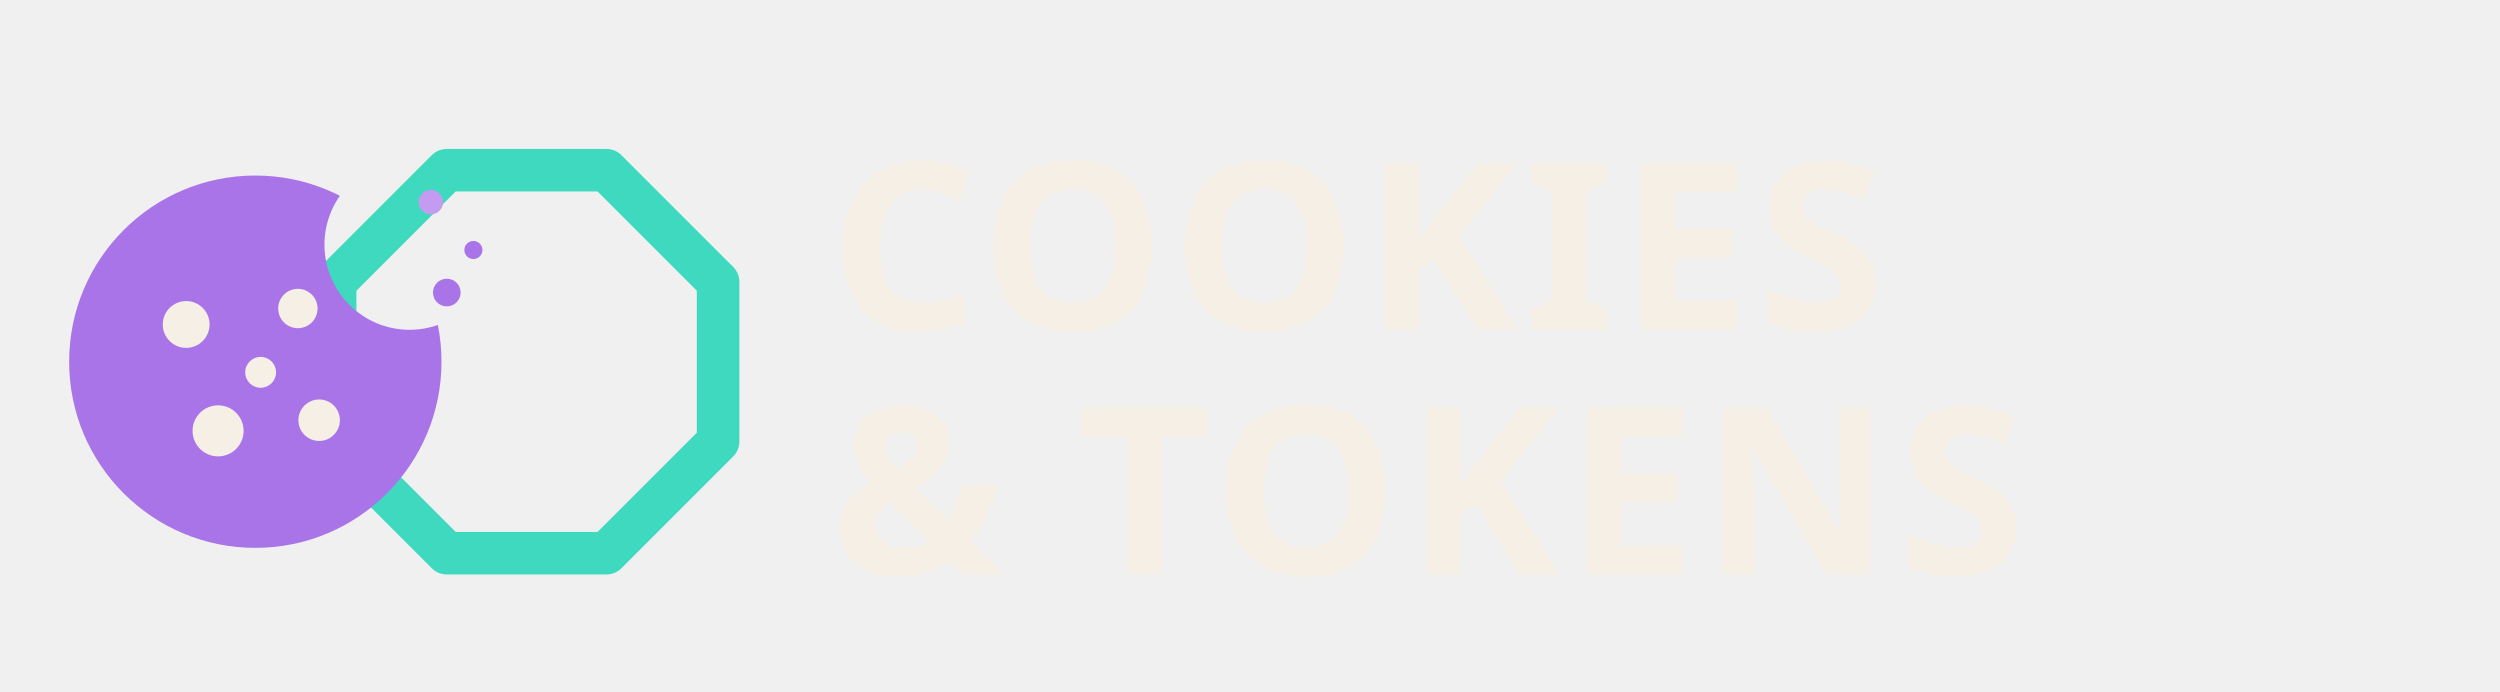
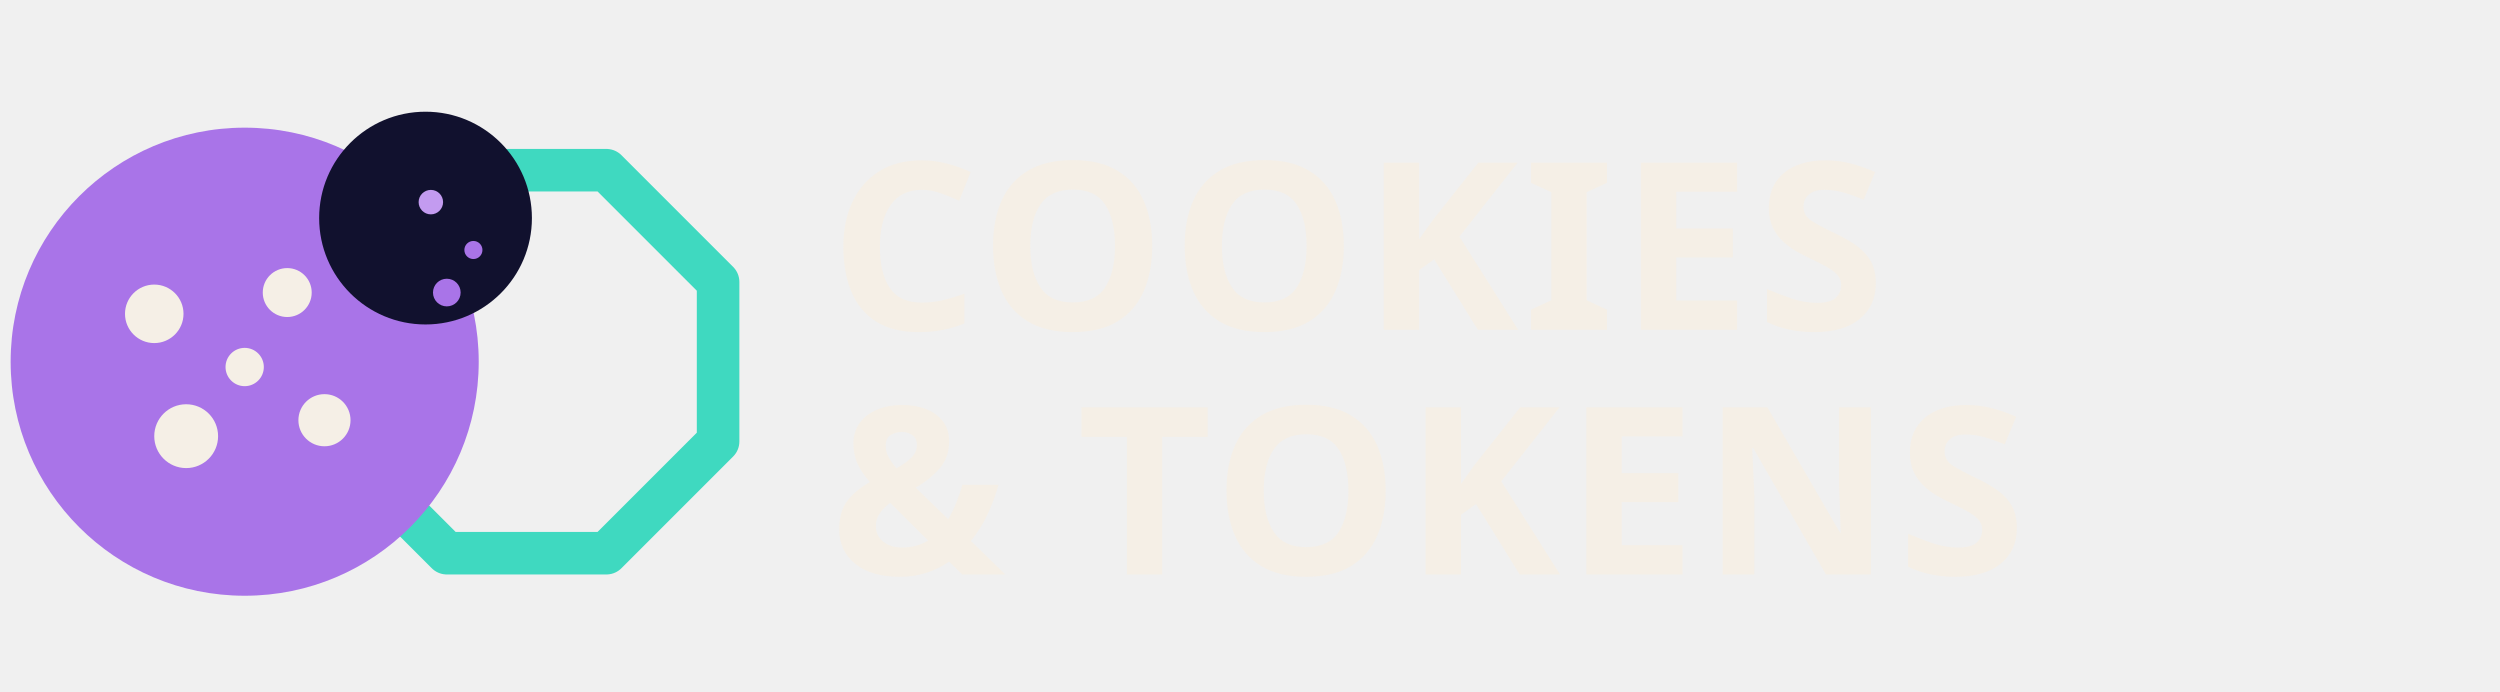
<svg xmlns="http://www.w3.org/2000/svg" viewBox="0 0 470 130" role="img" aria-label="Cookies &amp; Tokens">
-   <defs>
-     <mask id="lockup-d-bite">
-       <rect width="130" height="130" fill="#fff" />
-       <circle cx="73" cy="38" r="16" fill="#000" />
-     </mask>
-   </defs>
  <g transform="translate(4,8)">
    <path d="M80 24 H110 L131 45 V75 L110 96 H80 L59 75 V45 Z" stroke="#3FD9C0" stroke-width="8" stroke-linejoin="round" fill="none" />
-     <g mask="url(#lockup-d-bite)">
-       <circle cx="44" cy="60" r="35" fill="#A974E8" />
-     </g>
+     <circle cx="42" cy="60" r="44" fill="#A974E8" />
+     <circle cx="76" cy="33" r="20" fill="#11112e" />
    <g fill="#F5EFE6">
-       <circle cx="31" cy="53" r="4.4" />
-       <circle cx="52" cy="50" r="3.7" />
-       <circle cx="37" cy="73" r="4.8" />
-       <circle cx="56" cy="71" r="3.9" />
-       <circle cx="45" cy="62" r="2.9" />
+       <circle cx="25" cy="51" r="5.5" />
+       <circle cx="50" cy="47" r="4.6" />
+       <circle cx="31" cy="74" r="6" />
+       <circle cx="57" cy="71" r="4.9" />
+       <circle cx="42" cy="61" r="3.6" />
    </g>
    <g fill="#A974E8">
      <circle cx="80" cy="47" r="2.6" />
      <circle cx="85" cy="39" r="1.7" />
      <circle cx="77" cy="30" r="2.3" fill="#C39BF0" />
    </g>
  </g>
  <g fill="#F5EFE6" font-family="'Clash Display','Satoshi',sans-serif" font-weight="600" letter-spacing="1">
    <text x="156" y="62" font-size="44">COOKIES</text>
    <text x="156" y="108" font-size="44">&amp; TOKENS</text>
  </g>
</svg>
